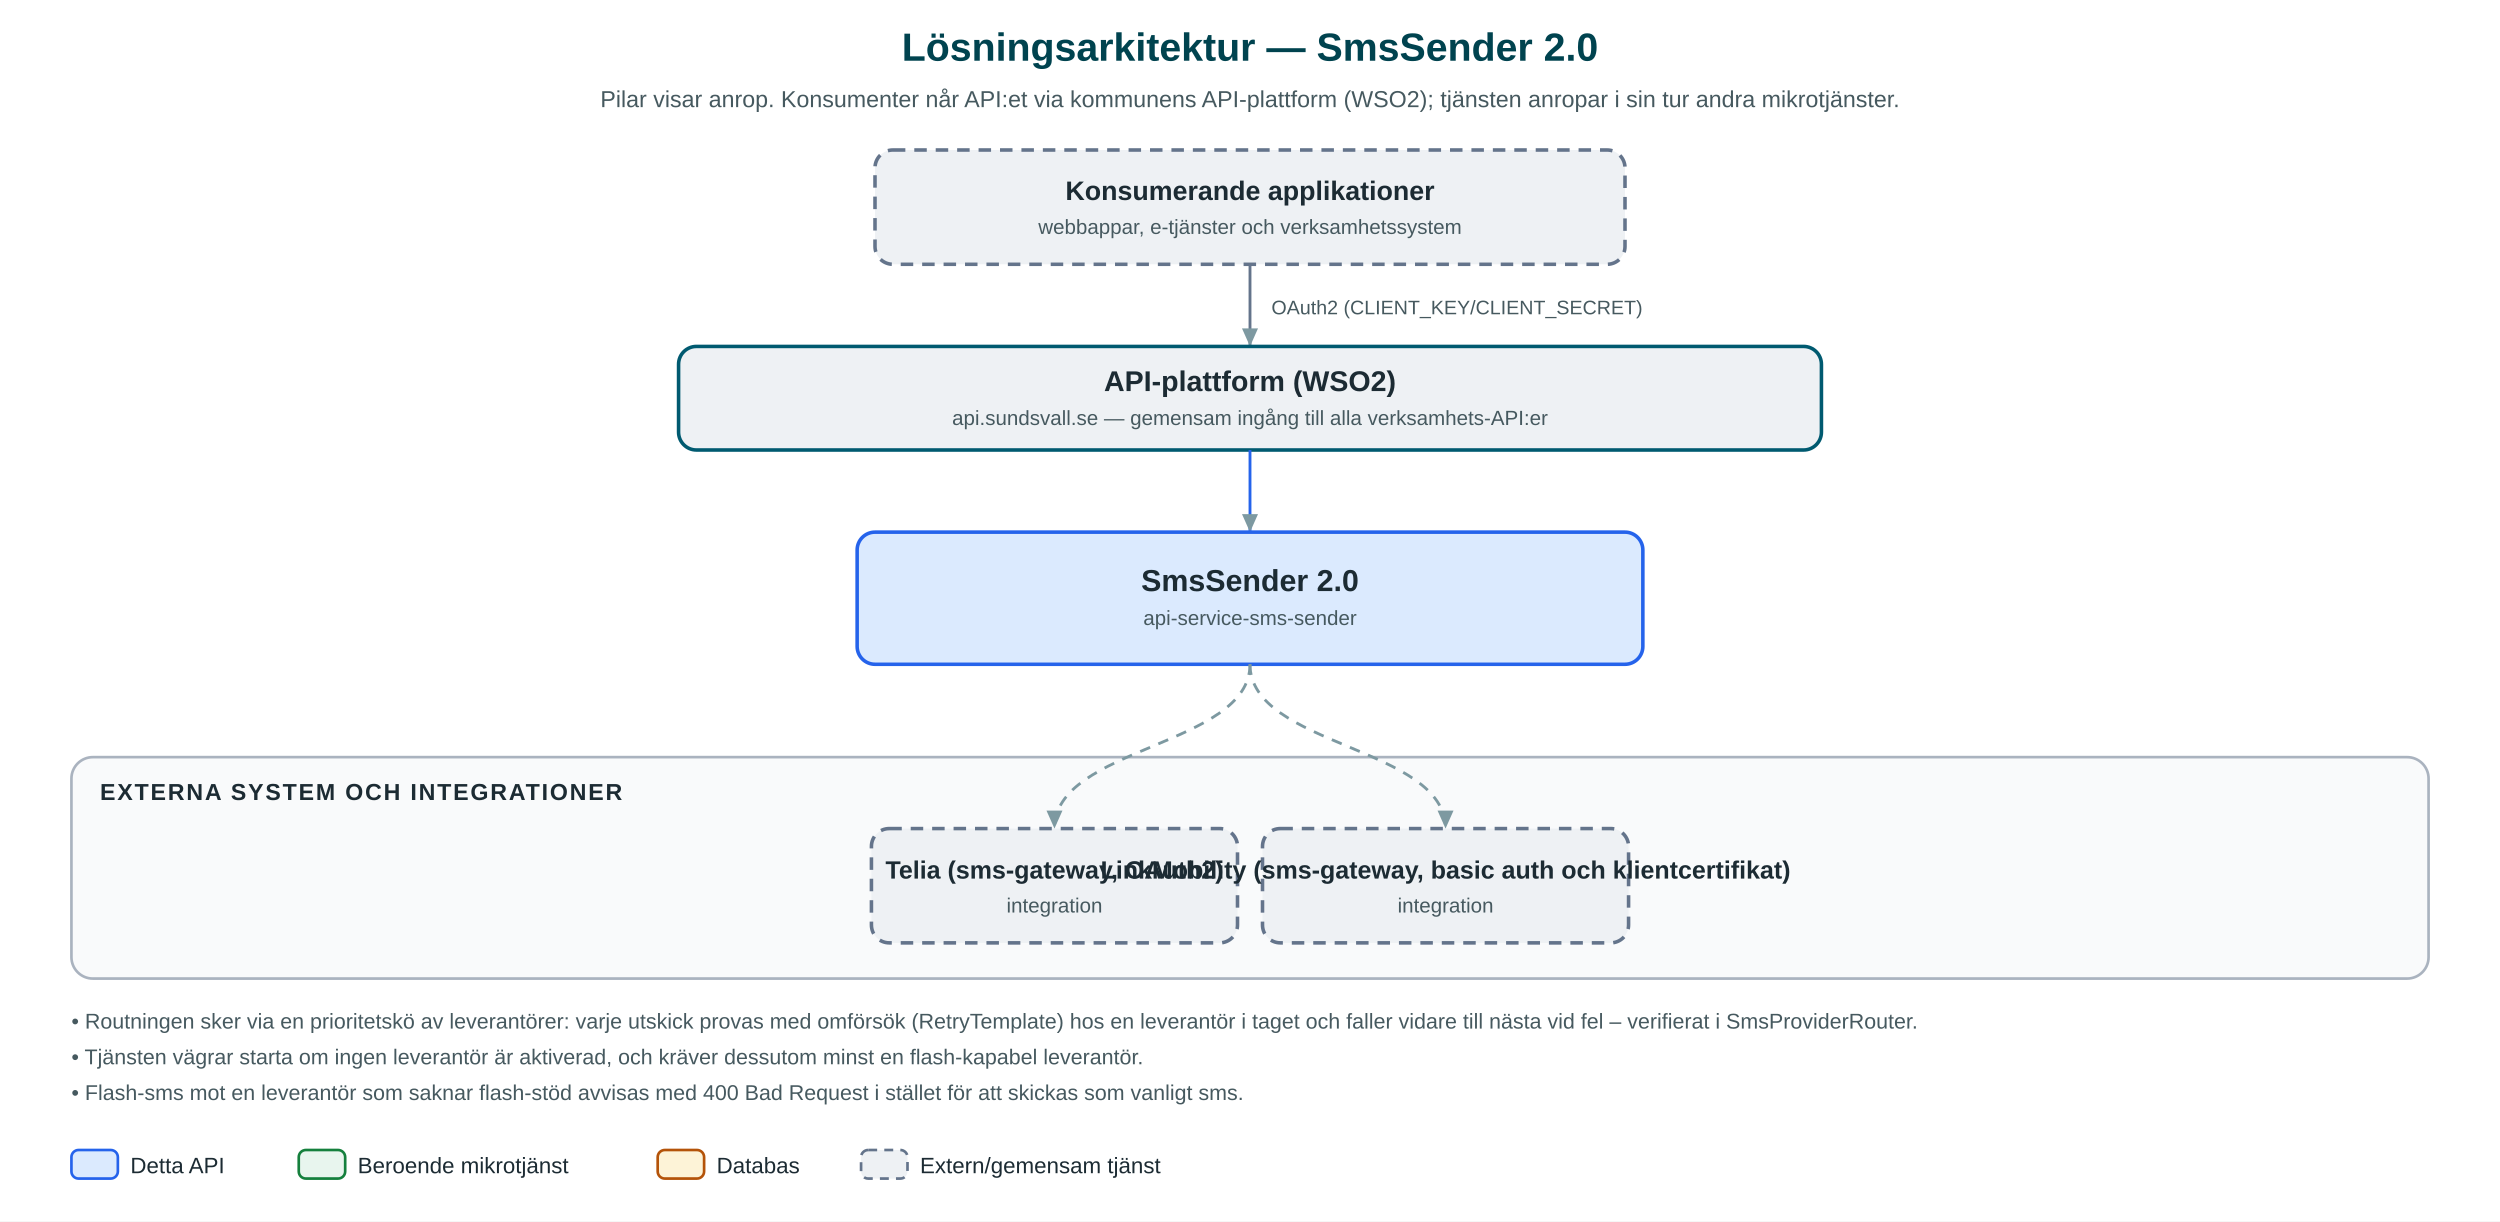
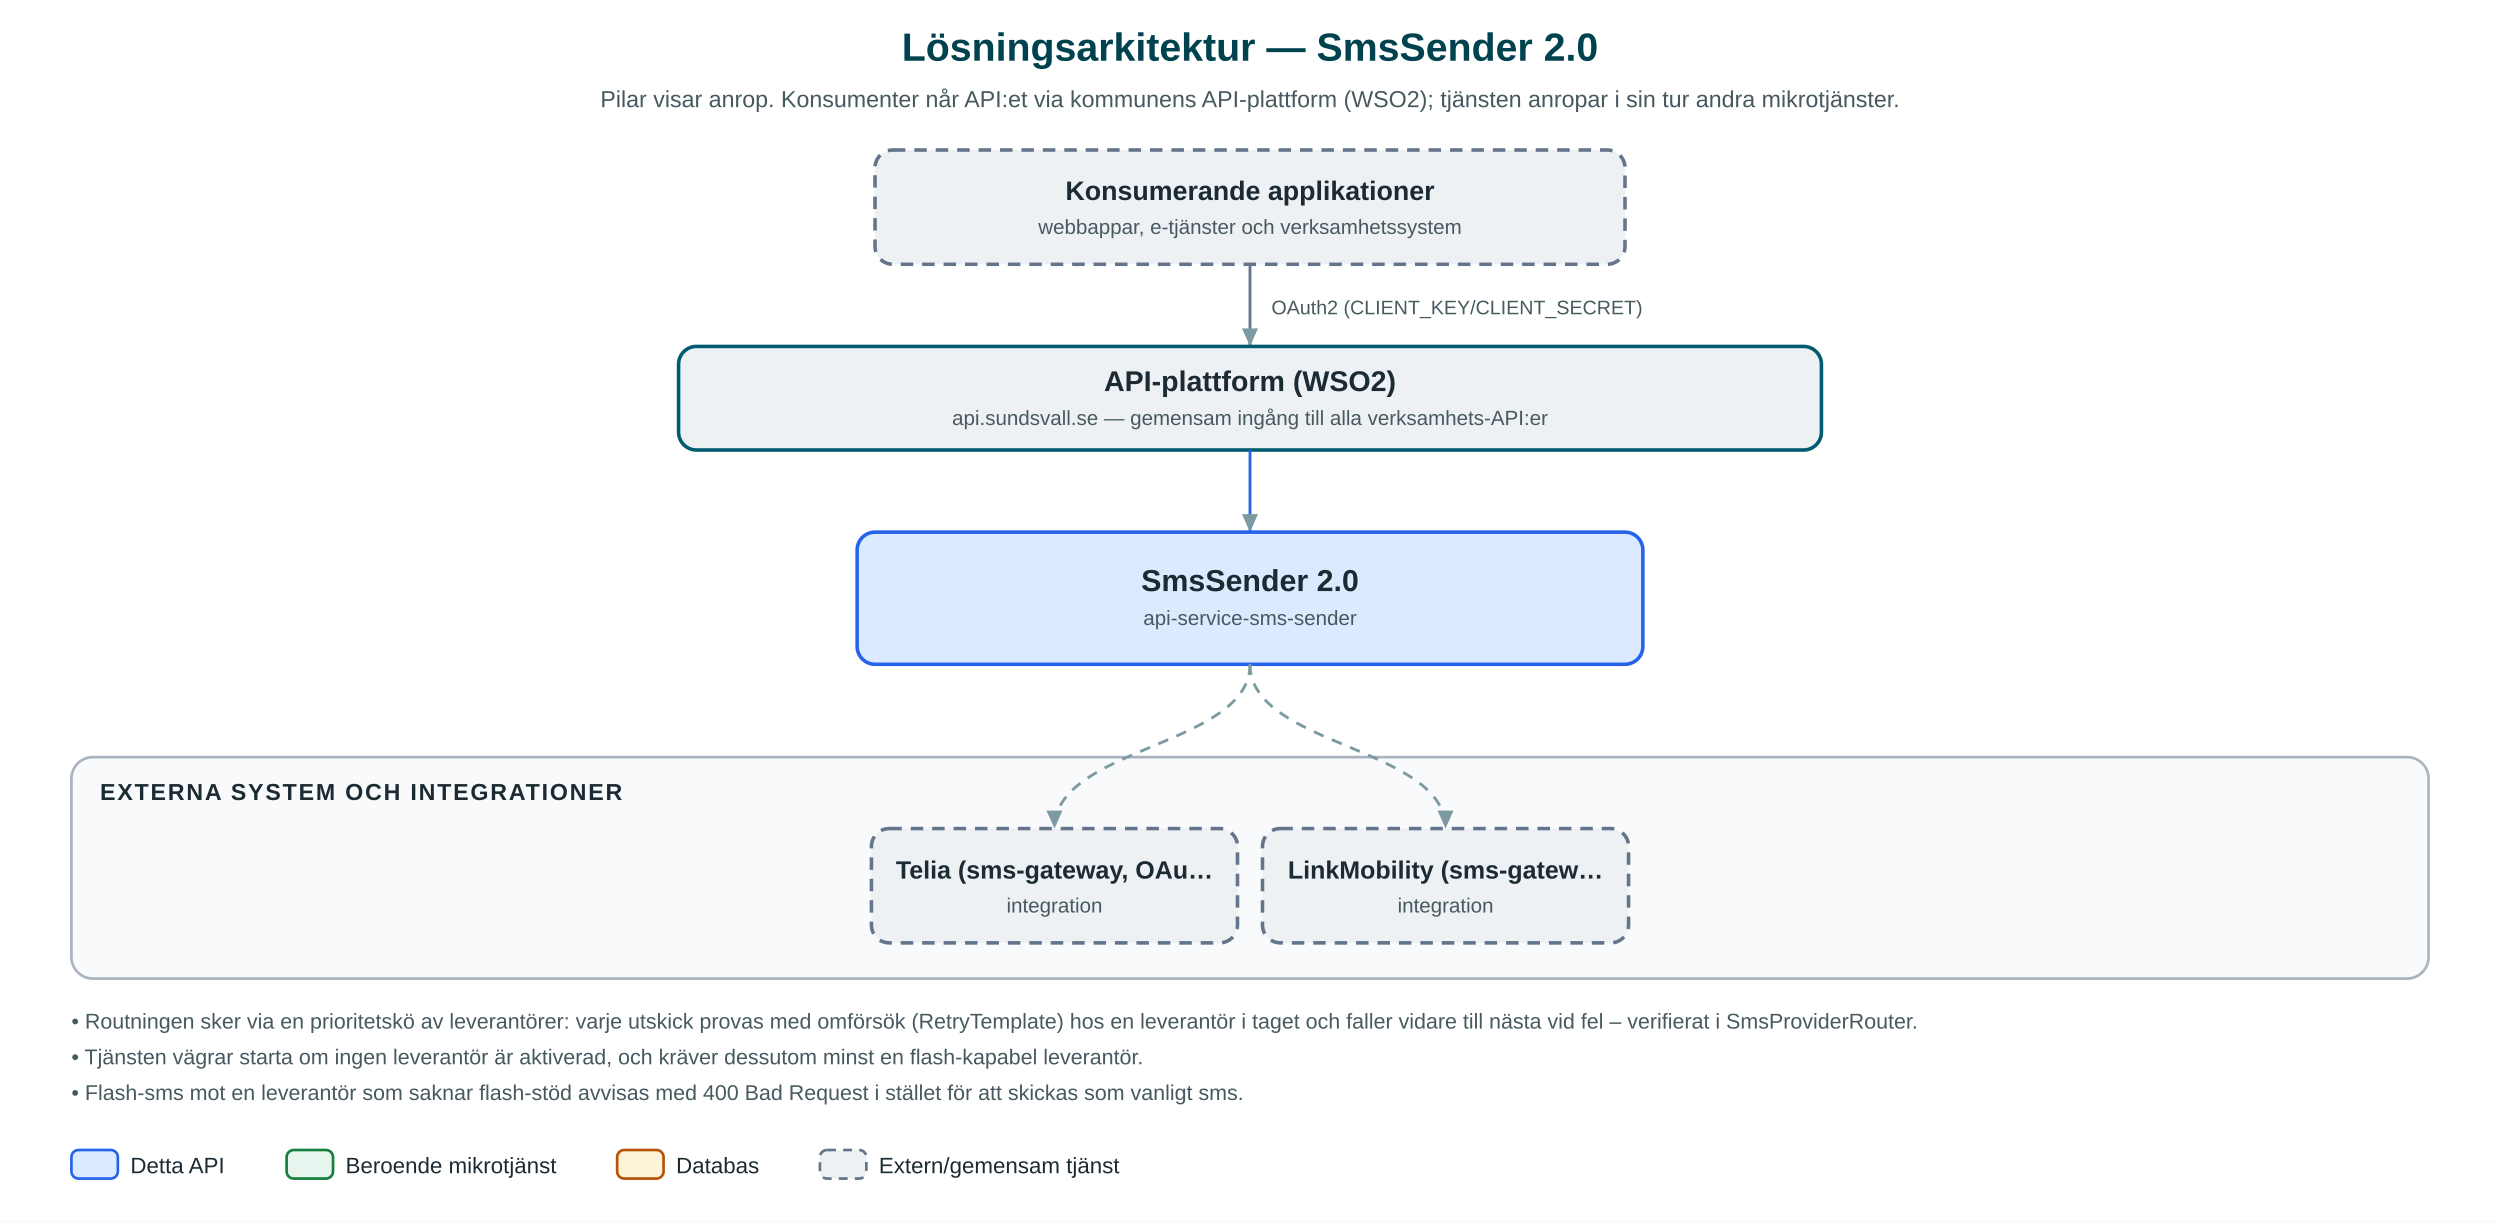
<svg xmlns="http://www.w3.org/2000/svg" viewBox="0 0 1400 684" font-family="Segoe UI, Helvetica Neue, Arial, sans-serif" role="img" aria-label="Arkitekturdiagram för SmsSender 2.0">
  <defs>
    <marker id="arr" viewBox="0 0 10 10" refX="9" refY="5" markerWidth="7" markerHeight="7" orient="auto-start-reverse">
      <path d="M 0 1 L 9 5 L 0 9 z" fill="#7d99a1" />
    </marker>
  </defs>
  <rect width="1400" height="684" fill="#ffffff" />
  <text x="700.0" y="34" text-anchor="middle" font-size="22" font-weight="bold" fill="#00434f">Lösningsarkitektur — SmsSender 2.0</text>
  <text x="700.0" y="60" text-anchor="middle" font-size="13" fill="#46595f">Pilar visar anrop. Konsumenter når API:et via kommunens API-plattform (WSO2); tjänsten anropar i sin tur andra mikrotjänster.</text>
  <rect x="490.0" y="84" rx="10" width="420" height="64" fill="#eef1f4" stroke="#64748b" stroke-width="2" stroke-dasharray="7,5" />
  <text x="700.0" y="112.0" text-anchor="middle" font-size="15" font-weight="bold" fill="#1c2b33">Konsumerande applikationer</text>
  <text x="700.0" y="131.0" text-anchor="middle" font-size="11.5" fill="#46595f">webbappar, e-tjänster och verksamhetssystem</text>
  <path d="M 700.0 148 L 700.0 194" fill="none" stroke="#64748b" stroke-width="1.6" marker-end="url(#arr)" />
  <text x="712.0" y="176" font-size="11" fill="#46595f">OAuth2 (CLIENT_KEY/CLIENT_SECRET)</text>
  <rect x="380.0" y="194" rx="10" width="640" height="58" fill="#eef1f4" stroke="#005a70" stroke-width="2" />
  <text x="700.0" y="219.0" text-anchor="middle" font-size="16" font-weight="bold" fill="#1c2b33">API-plattform (WSO2)</text>
  <text x="700.0" y="238.0" text-anchor="middle" font-size="11.5" fill="#46595f">api.sundsvall.se — gemensam ingång till alla verksamhets-API:er</text>
  <path d="M 700.0 252 L 700.0 298" fill="none" stroke="#2563eb" stroke-width="1.6" marker-end="url(#arr)" />
  <rect x="480.0" y="298" rx="10" width="440" height="74" fill="#dbeafe" stroke="#2563eb" stroke-width="2" />
  <text x="700.0" y="331.0" text-anchor="middle" font-size="17" font-weight="bold" fill="#1c2b33">SmsSender 2.0</text>
  <text x="700.0" y="350.0" text-anchor="middle" font-size="11.5" fill="#46595f">api-service-sms-sender</text>
  <rect x="40" y="424" rx="12" width="1320" height="124" fill="#f4f5f7" stroke="#64748b" stroke-width="1.5" opacity="0.55" />
  <text x="56" y="448" font-size="13" font-weight="bold" letter-spacing="1" fill="#1c2b33">EXTERNA SYSTEM OCH INTEGRATIONER</text>
  <rect x="488.0" y="464" rx="10" width="205" height="64" fill="#eef1f4" stroke="#64748b" stroke-width="2" stroke-dasharray="7,5" />
-   <text x="590.5" y="492.0" text-anchor="middle" font-size="14" font-weight="bold" fill="#1c2b33">Telia (sms-gateway, OAuth2)</text>
+   <text x="590.5" y="492.0" text-anchor="middle" font-size="14" font-weight="bold" fill="#1c2b33">Telia (sms-gateway, OAu…</text>
  <text x="590.5" y="511.0" text-anchor="middle" font-size="11.5" fill="#46595f">integration</text>
  <path d="M 700.0 372 C 700.0 418.0, 590.5 418.0, 590.5 464" fill="none" stroke="#7d99a1" stroke-width="1.6" stroke-dasharray="6,5" marker-end="url(#arr)" />
  <rect x="707.0" y="464" rx="10" width="205" height="64" fill="#eef1f4" stroke="#64748b" stroke-width="2" stroke-dasharray="7,5" />
-   <text x="809.5" y="492.0" text-anchor="middle" font-size="14" font-weight="bold" fill="#1c2b33">LinkMobility (sms-gateway, basic auth och klientcertifikat)</text>
+   <text x="809.5" y="492.0" text-anchor="middle" font-size="14" font-weight="bold" fill="#1c2b33">LinkMobility (sms-gatew…</text>
  <text x="809.5" y="511.0" text-anchor="middle" font-size="11.5" fill="#46595f">integration</text>
  <path d="M 700.0 372 C 700.0 418.0, 809.5 418.0, 809.5 464" fill="none" stroke="#7d99a1" stroke-width="1.6" stroke-dasharray="6,5" marker-end="url(#arr)" />
  <text x="40" y="576" font-size="12" fill="#46595f">• Routningen sker via en prioritetskö av leverantörer: varje utskick provas med omförsök (RetryTemplate) hos en leverantör i taget och faller vidare till nästa vid fel – verifierat i SmsProviderRouter.</text>
  <text x="40" y="596" font-size="12" fill="#46595f">• Tjänsten vägrar starta om ingen leverantör är aktiverad, och kräver dessutom minst en flash-kapabel leverantör.</text>
  <text x="40" y="616" font-size="12" fill="#46595f">• Flash-sms mot en leverantör som saknar flash-stöd avvisas med 400 Bad Request i stället för att skickas som vanligt sms.</text>
  <rect x="40" y="644" width="26" height="16" rx="4" fill="#dbeafe" stroke="#2563eb" stroke-width="1.5" />
  <text x="73" y="657" font-size="12.5" fill="#1c2b33">Detta API</text>
-   <rect x="167.3" y="644" width="26" height="16" rx="4" fill="#e8f5ee" stroke="#15803d" stroke-width="1.5" />
-   <text x="200.3" y="657" font-size="12.5" fill="#1c2b33">Beroende mikrotjänst</text>
-   <rect x="368.3" y="644" width="26" height="16" rx="4" fill="#fdf3d7" stroke="#b45309" stroke-width="1.5" />
-   <text x="401.3" y="657" font-size="12.5" fill="#1c2b33">Databas</text>
-   <rect x="482.2" y="644" width="26" height="16" rx="4" fill="#eef1f4" stroke="#64748b" stroke-width="1.5" stroke-dasharray="5,4" />
-   <text x="515.2" y="657" font-size="12.5" fill="#1c2b33">Extern/gemensam tjänst</text>
+   <rect x="160.5" y="644" width="26" height="16" rx="4" fill="#e8f5ee" stroke="#15803d" stroke-width="1.5" />
+   <text x="193.5" y="657" font-size="12.5" fill="#1c2b33">Beroende mikrotjänst</text>
+   <rect x="345.6" y="644" width="26" height="16" rx="4" fill="#fdf3d7" stroke="#b45309" stroke-width="1.5" />
+   <text x="378.6" y="657" font-size="12.5" fill="#1c2b33">Databas</text>
+   <rect x="459.15" y="644" width="26" height="16" rx="4" fill="#eef1f4" stroke="#64748b" stroke-width="1.5" stroke-dasharray="5,4" />
+   <text x="492.15" y="657" font-size="12.5" fill="#1c2b33">Extern/gemensam tjänst</text>
</svg>
